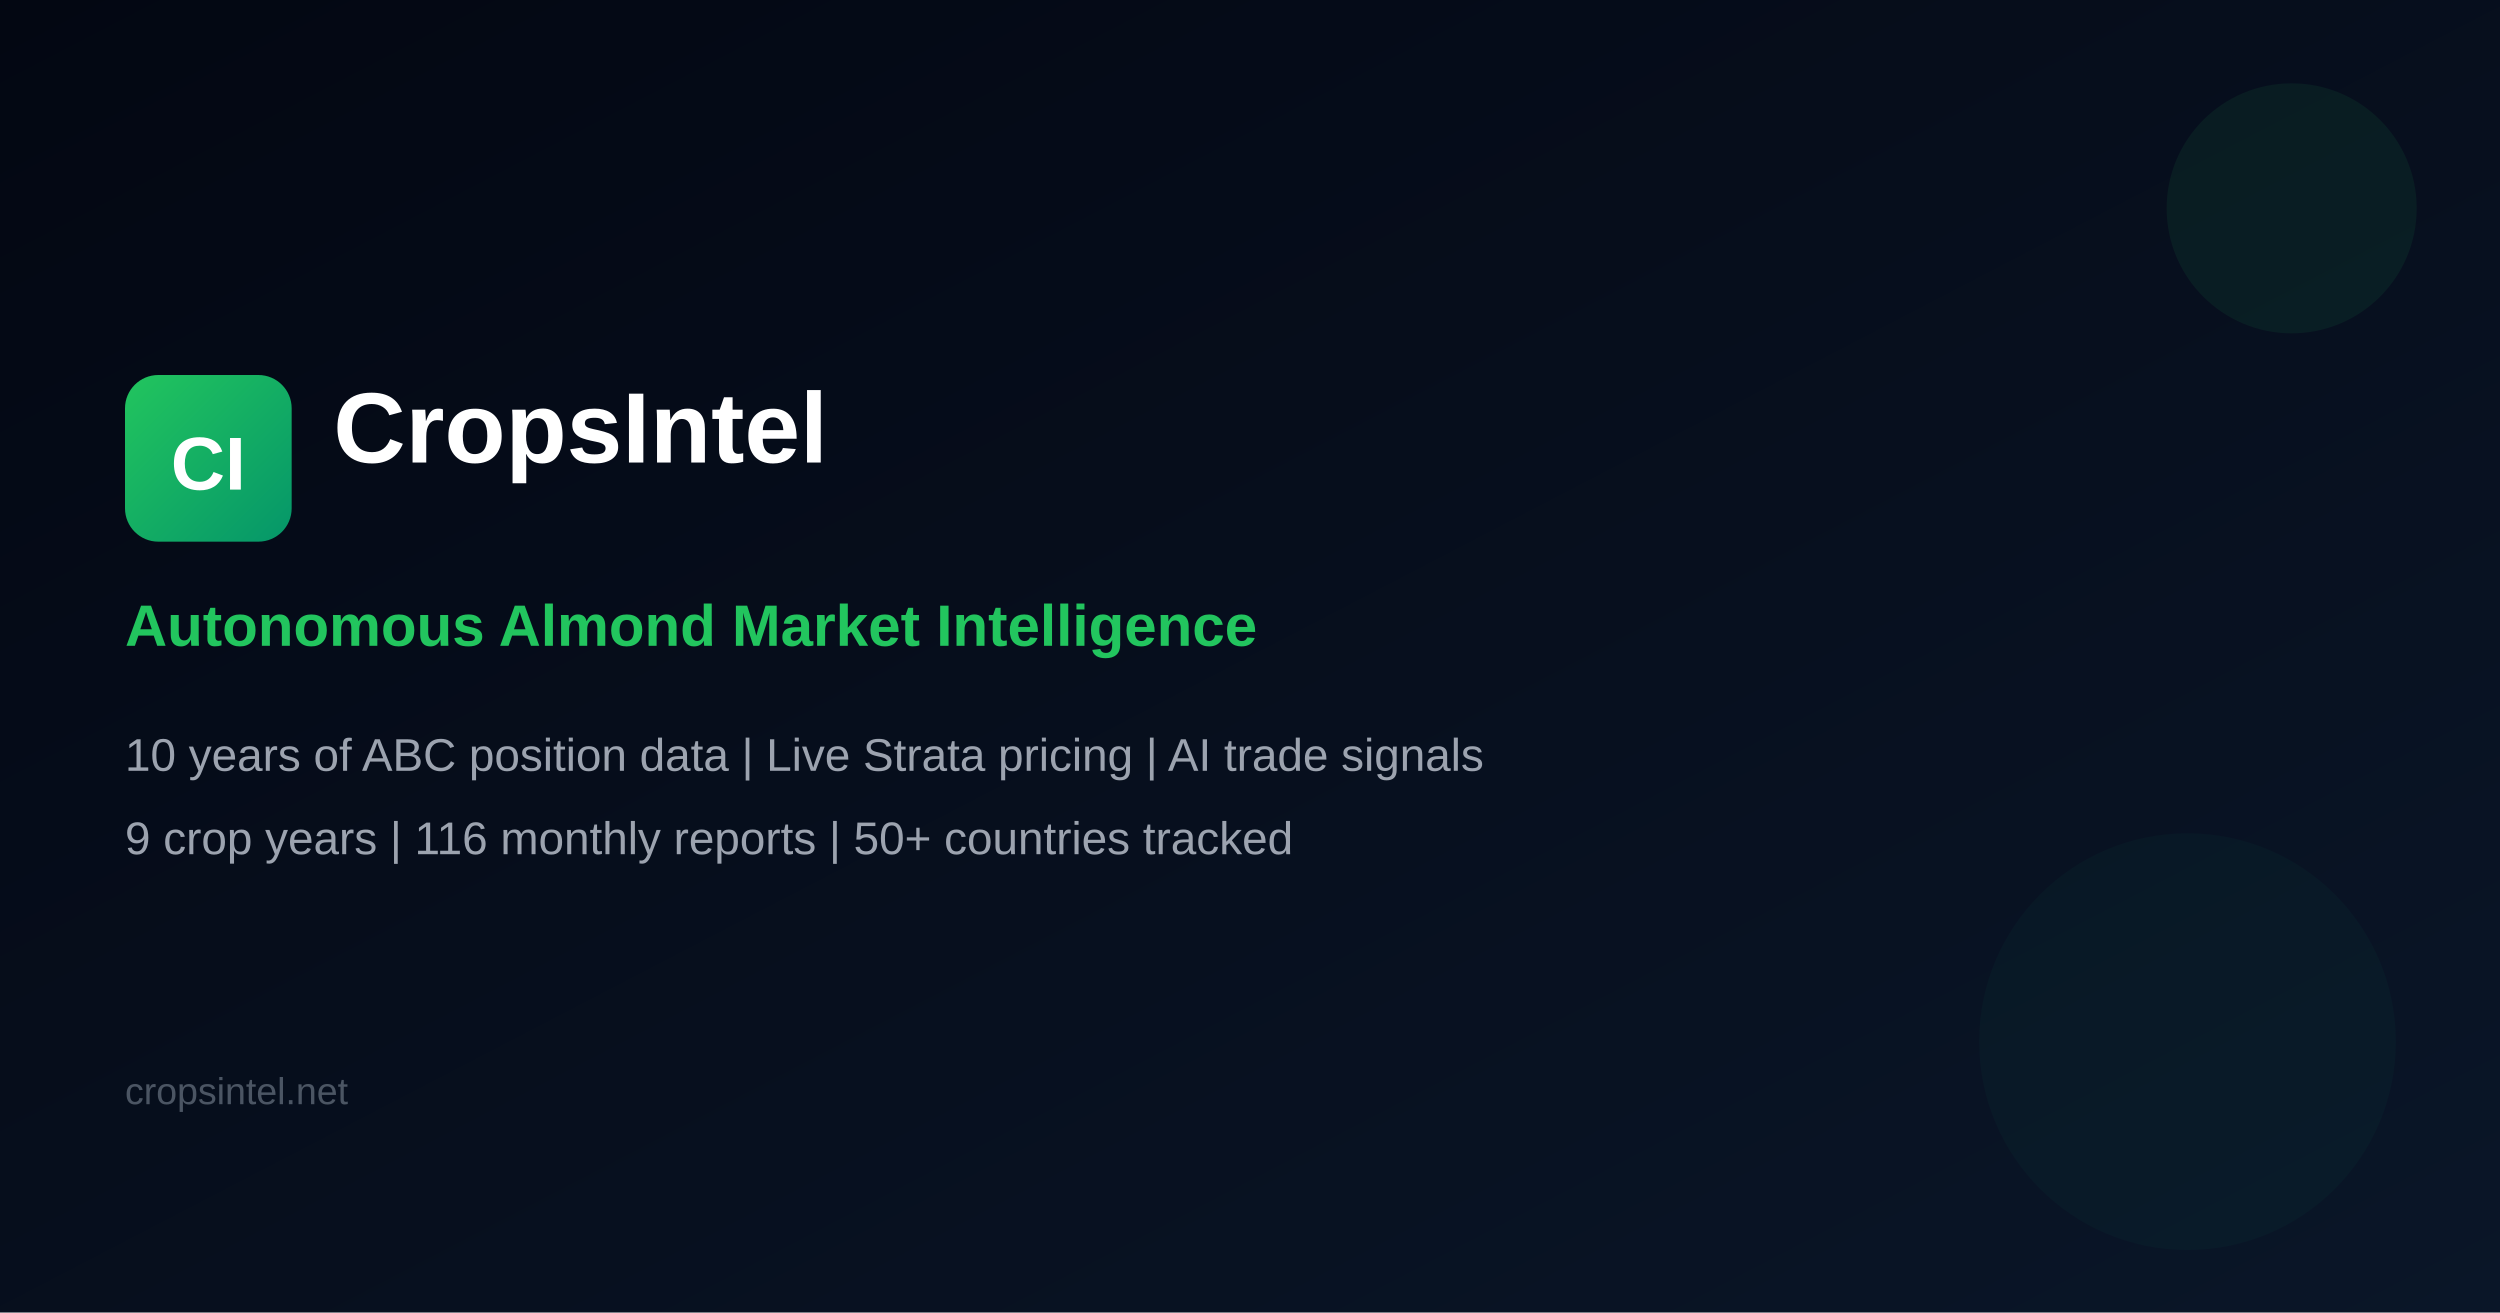
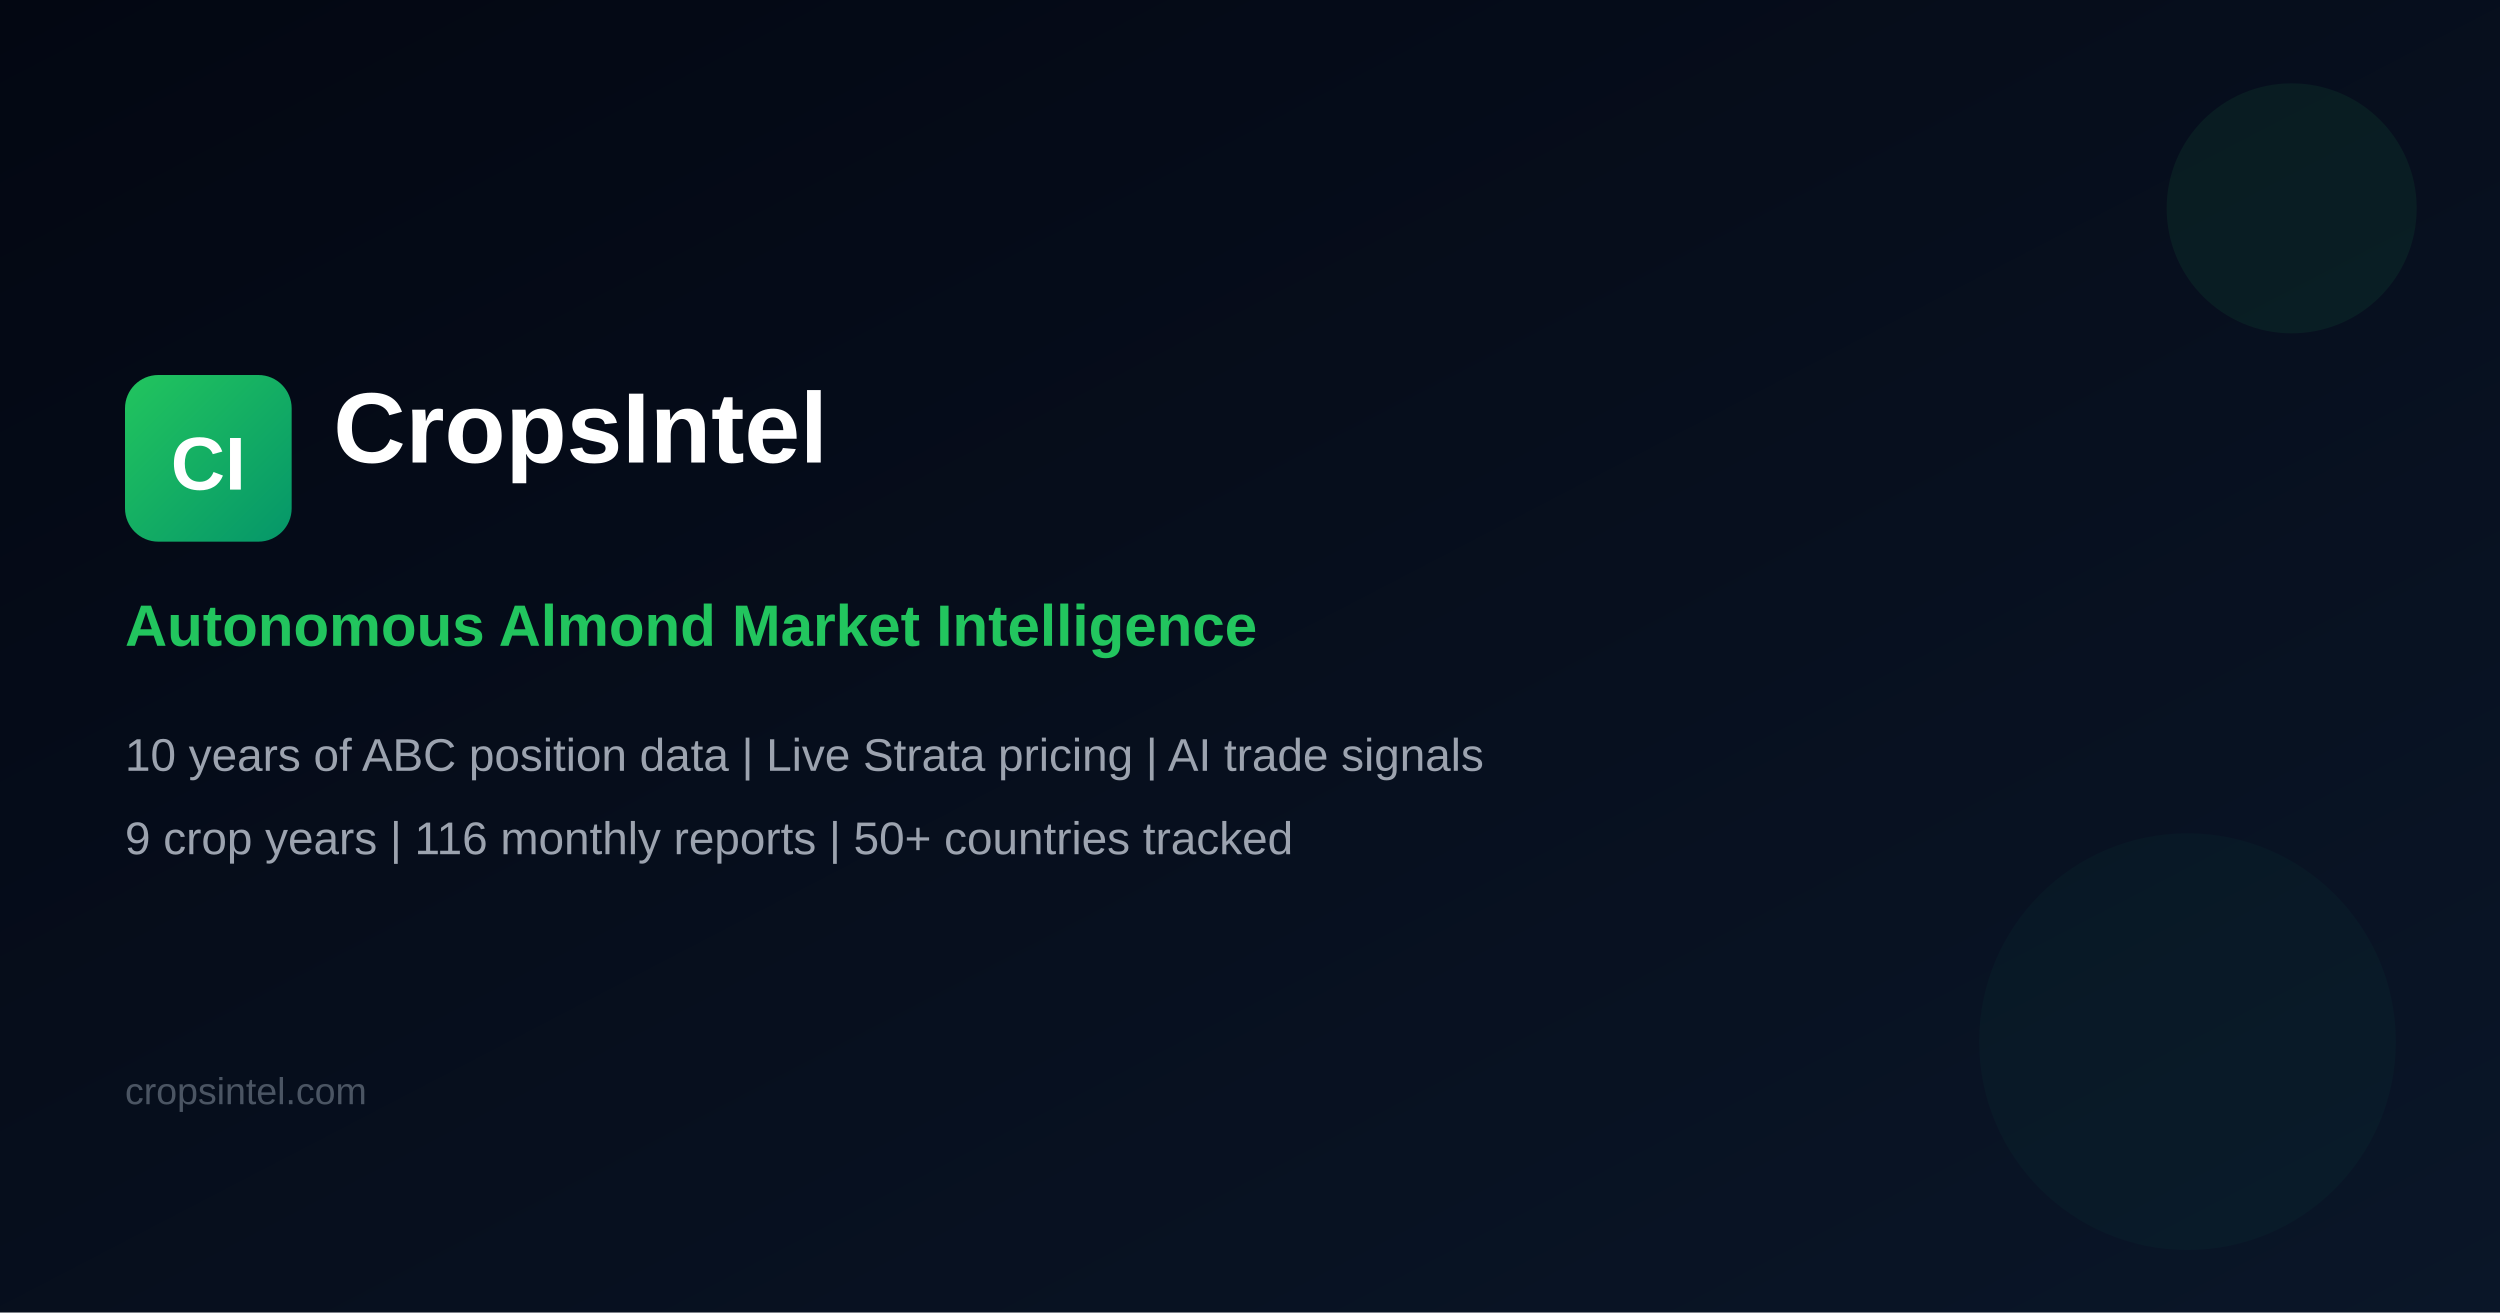
<svg xmlns="http://www.w3.org/2000/svg" viewBox="0 0 1200 630" width="1200" height="630">
  <defs>
    <linearGradient id="bg" x1="0" y1="0" x2="1" y2="1">
      <stop offset="0%" stop-color="#030712" />
      <stop offset="100%" stop-color="#0a1628" />
    </linearGradient>
    <linearGradient id="accent" x1="0" y1="0" x2="1" y2="1">
      <stop offset="0%" stop-color="#22c55e" />
      <stop offset="100%" stop-color="#059669" />
    </linearGradient>
  </defs>
  <rect width="1200" height="630" fill="url(#bg)" />
  <rect x="60" y="180" width="80" height="80" rx="16" fill="url(#accent)" />
  <text x="100" y="235" text-anchor="middle" fill="white" font-family="Arial,sans-serif" font-weight="bold" font-size="36">CI</text>
  <text x="160" y="222" fill="white" font-family="Arial,sans-serif" font-weight="bold" font-size="48">CropsIntel</text>
  <text x="60" y="310" fill="#22c55e" font-family="Arial,sans-serif" font-weight="bold" font-size="28">Autonomous Almond Market Intelligence</text>
  <text x="60" y="370" fill="#9ca3af" font-family="Arial,sans-serif" font-size="22">10 years of ABC position data | Live Strata pricing | AI trade signals</text>
  <text x="60" y="410" fill="#9ca3af" font-family="Arial,sans-serif" font-size="22">9 crop years | 116 monthly reports | 50+ countries tracked</text>
-   <text x="60" y="530" fill="#4b5563" font-family="Arial,sans-serif" font-size="18">cropsintel.net</text>
+   <text x="60" y="530" fill="#4b5563" font-family="Arial,sans-serif" font-size="18">cropsintel.com</text>
  <circle cx="1100" cy="100" r="60" fill="#22c55e" opacity="0.08" />
  <circle cx="1050" cy="500" r="100" fill="#059669" opacity="0.05" />
</svg>
